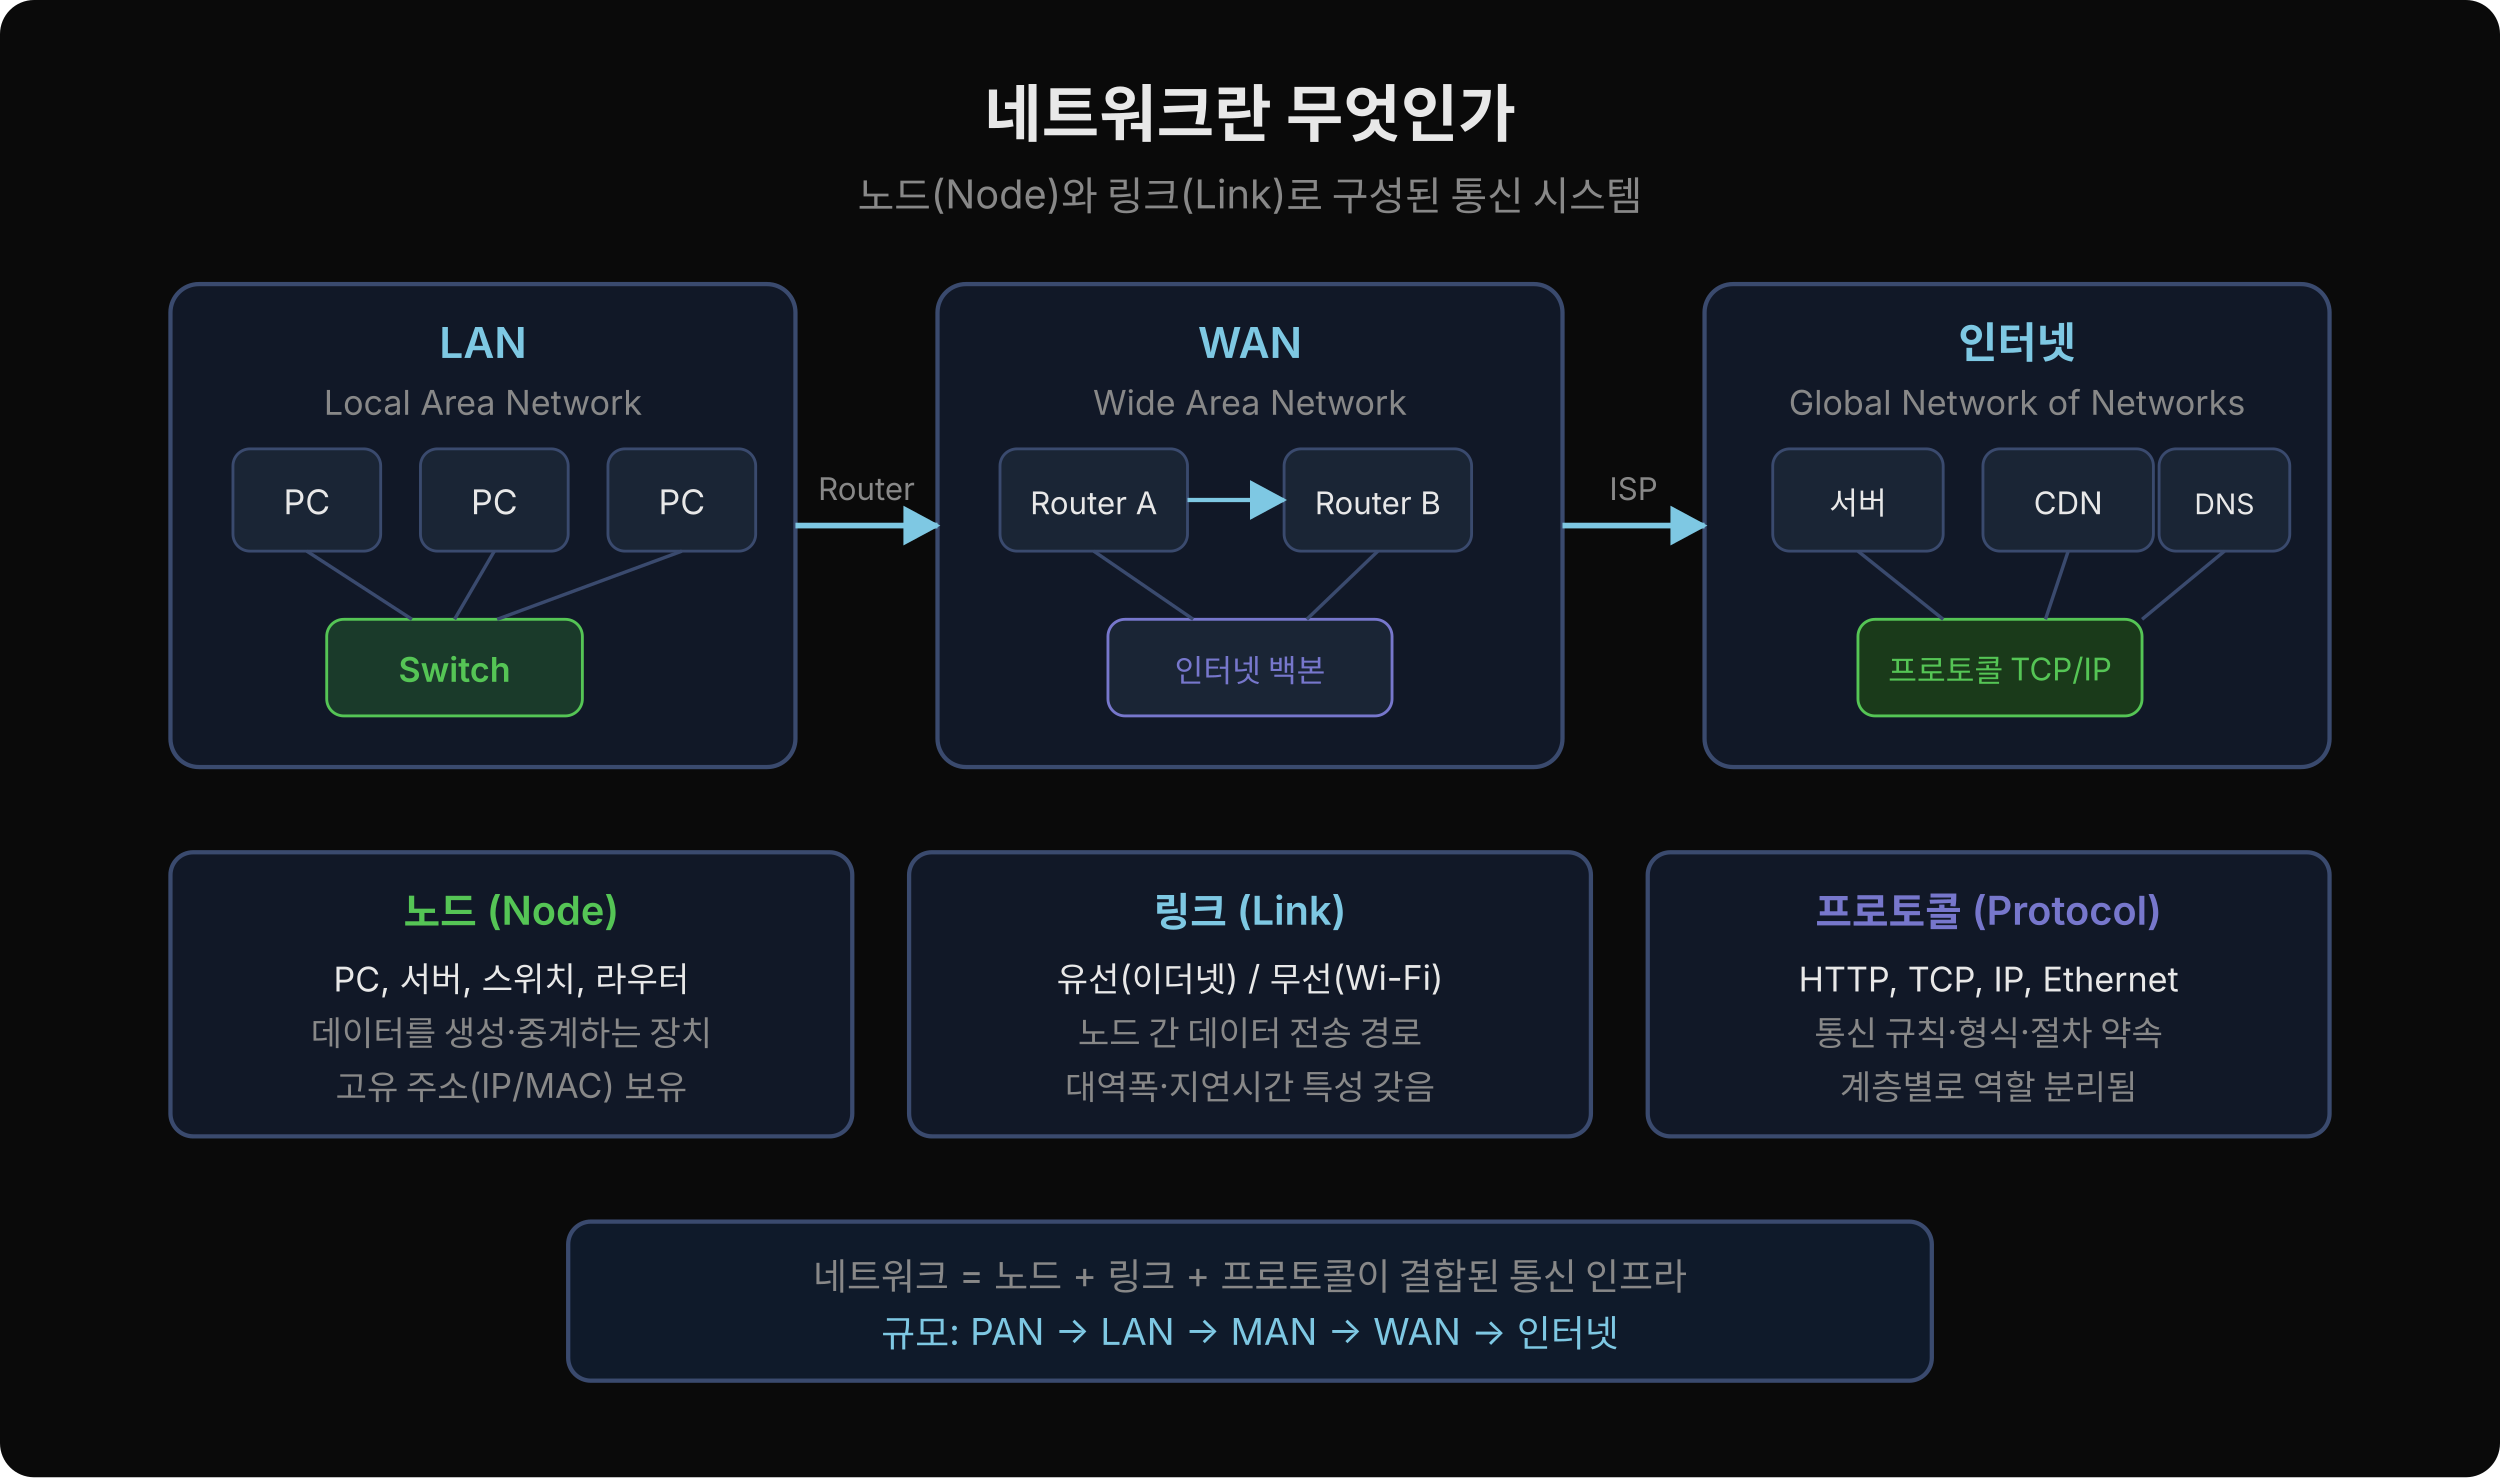
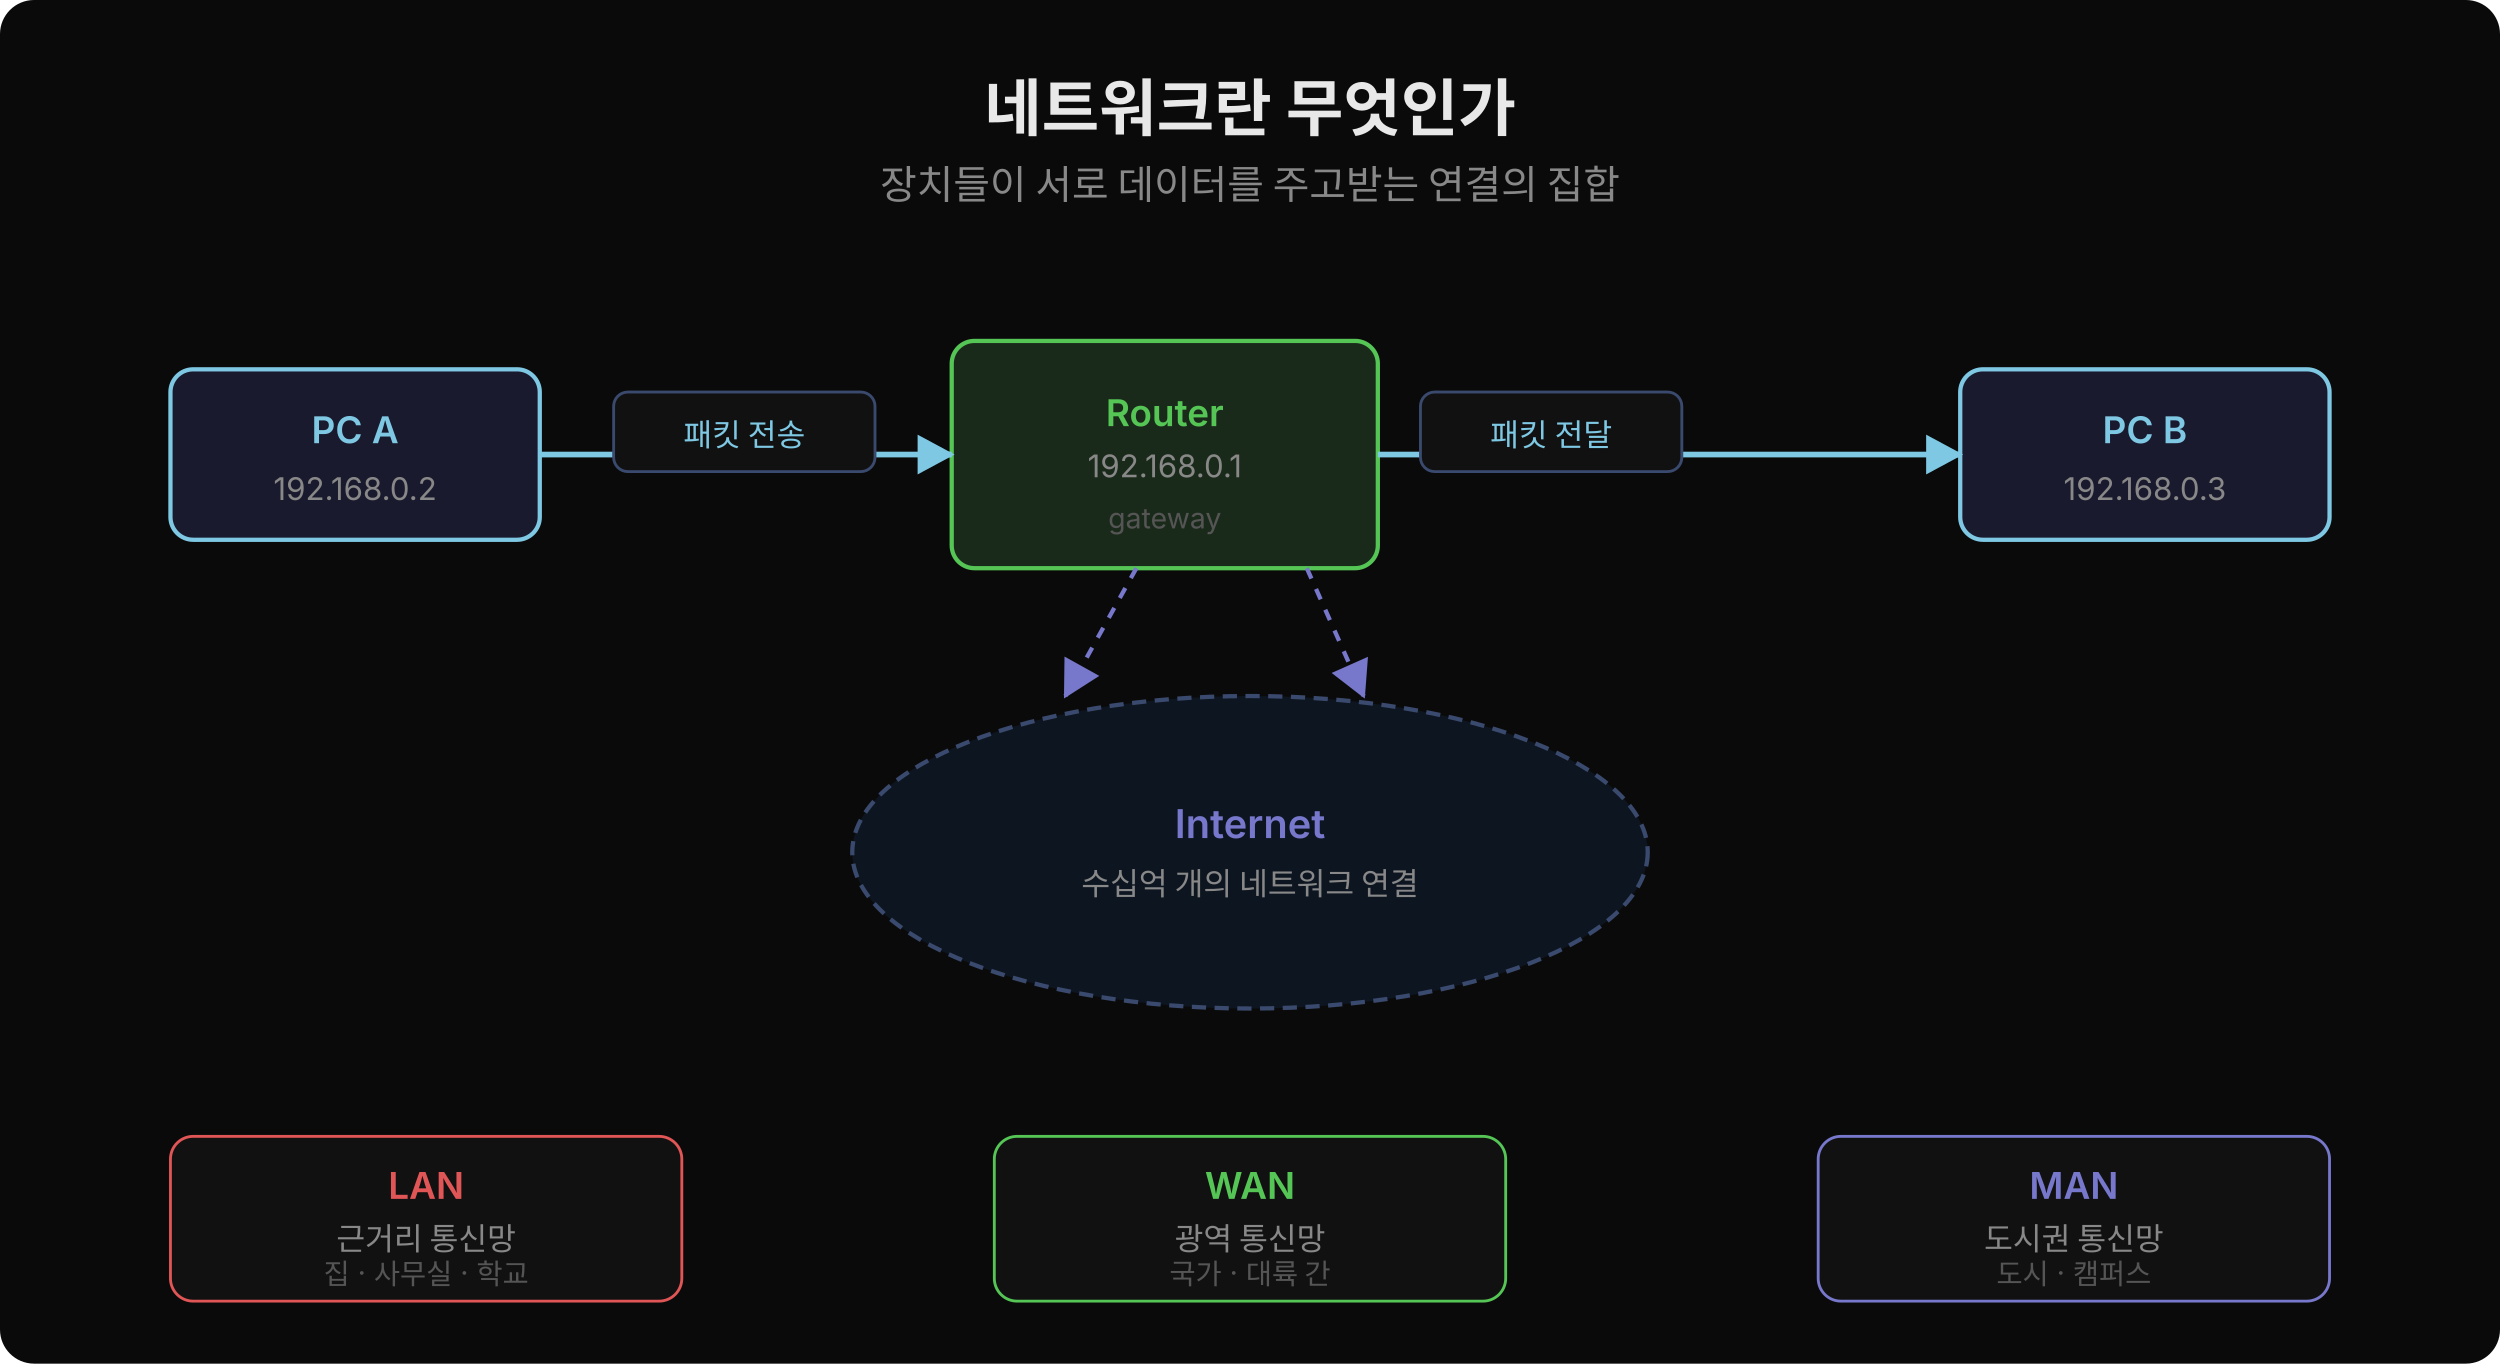
- <svg xmlns="http://www.w3.org/2000/svg" width="880" height="520" viewBox="0 0 880 520">
+ <svg xmlns="http://www.w3.org/2000/svg" width="880" height="480" viewBox="0 0 880 480">
  <defs>
-     <marker id="arr" viewBox="0 0 14 14" refX="12" refY="7" markerUnits="userSpaceOnUse" markerWidth="14" markerHeight="14" orient="auto">
+     <marker id="arr1" viewBox="0 0 14 14" refX="12" refY="7" markerUnits="userSpaceOnUse" markerWidth="14" markerHeight="14" orient="auto">
      <path d="M 0 0 L 13 7 L 0 14 z" fill="#7ec8e3" />
    </marker>
+     <marker id="arr2" viewBox="0 0 14 14" refX="12" refY="7" markerUnits="userSpaceOnUse" markerWidth="14" markerHeight="14" orient="auto">
+       <path d="M 0 0 L 13 7 L 0 14 z" fill="#7777cc" />
+     </marker>
  </defs>
-   <rect width="880" height="520" fill="#0a0a0a" rx="12" />
-   <text x="440" y="48" font-family="'Wanted Sans Variable','Wanted Sans',-apple-system,sans-serif" font-size="22" font-weight="700" fill="#e8e8e8" text-anchor="middle">네트워크란 무엇인가</text>
-   <text x="440" y="74" font-family="'Wanted Sans Variable','Wanted Sans',-apple-system,sans-serif" font-size="14" fill="#888" text-anchor="middle">노드(Node)와 링크(Link)로 구성된 통신 시스템</text>
-   <rect x="60" y="100" width="220" height="170" rx="10" fill="#111827" stroke="#3a4a6e" stroke-width="1.5" />
-   <text x="170" y="126" font-family="'Wanted Sans Variable','Wanted Sans',-apple-system,sans-serif" font-size="15" font-weight="600" fill="#7ec8e3" text-anchor="middle">LAN</text>
-   <text x="170" y="146" font-family="'Wanted Sans Variable','Wanted Sans',-apple-system,sans-serif" font-size="12" fill="#888" text-anchor="middle">Local Area Network</text>
-   <rect x="82" y="158" width="52" height="36" rx="6" fill="#1a2535" stroke="#3a4a6e" stroke-width="1" />
-   <text x="108" y="181" font-family="'Wanted Sans Variable','Wanted Sans',-apple-system,sans-serif" font-size="12" fill="#e8e8e8" text-anchor="middle">PC</text>
-   <rect x="148" y="158" width="52" height="36" rx="6" fill="#1a2535" stroke="#3a4a6e" stroke-width="1" />
-   <text x="174" y="181" font-family="'Wanted Sans Variable','Wanted Sans',-apple-system,sans-serif" font-size="12" fill="#e8e8e8" text-anchor="middle">PC</text>
-   <rect x="214" y="158" width="52" height="36" rx="6" fill="#1a2535" stroke="#3a4a6e" stroke-width="1" />
-   <text x="240" y="181" font-family="'Wanted Sans Variable','Wanted Sans',-apple-system,sans-serif" font-size="12" fill="#e8e8e8" text-anchor="middle">PC</text>
-   <rect x="115" y="218" width="90" height="34" rx="6" fill="#1a3a2a" stroke="#55c555" stroke-width="1" />
-   <text x="160" y="240" font-family="'Wanted Sans Variable','Wanted Sans',-apple-system,sans-serif" font-size="12" font-weight="600" fill="#55c555" text-anchor="middle">Switch</text>
-   <line x1="108" y1="194" x2="145" y2="218" stroke="#3a4a6e" stroke-width="1.2" />
-   <line x1="174" y1="194" x2="160" y2="218" stroke="#3a4a6e" stroke-width="1.2" />
-   <line x1="240" y1="194" x2="175" y2="218" stroke="#3a4a6e" stroke-width="1.2" />
-   <rect x="330" y="100" width="220" height="170" rx="10" fill="#111827" stroke="#3a4a6e" stroke-width="1.5" />
-   <text x="440" y="126" font-family="'Wanted Sans Variable','Wanted Sans',-apple-system,sans-serif" font-size="15" font-weight="600" fill="#7ec8e3" text-anchor="middle">WAN</text>
-   <text x="440" y="146" font-family="'Wanted Sans Variable','Wanted Sans',-apple-system,sans-serif" font-size="12" fill="#888" text-anchor="middle">Wide Area Network</text>
-   <rect x="352" y="158" width="66" height="36" rx="6" fill="#1a2535" stroke="#3a4a6e" stroke-width="1" />
-   <text x="385" y="181" font-family="'Wanted Sans Variable','Wanted Sans',-apple-system,sans-serif" font-size="11" fill="#e8e8e8" text-anchor="middle">Router A</text>
-   <rect x="452" y="158" width="66" height="36" rx="6" fill="#1a2535" stroke="#3a4a6e" stroke-width="1" />
-   <text x="485" y="181" font-family="'Wanted Sans Variable','Wanted Sans',-apple-system,sans-serif" font-size="11" fill="#e8e8e8" text-anchor="middle">Router B</text>
-   <line x1="418" y1="176" x2="452" y2="176" stroke="#7ec8e3" stroke-width="1.5" marker-end="url(#arr)" />
-   <rect x="390" y="218" width="100" height="34" rx="6" fill="#1a2535" stroke="#7777cc" stroke-width="1" />
-   <text x="440" y="240" font-family="'Wanted Sans Variable','Wanted Sans',-apple-system,sans-serif" font-size="11" fill="#7777cc" text-anchor="middle">인터넷 백본</text>
-   <line x1="385" y1="194" x2="420" y2="218" stroke="#3a4a6e" stroke-width="1.2" />
-   <line x1="485" y1="194" x2="460" y2="218" stroke="#3a4a6e" stroke-width="1.2" />
-   <rect x="600" y="100" width="220" height="170" rx="10" fill="#111827" stroke="#3a4a6e" stroke-width="1.5" />
-   <text x="710" y="126" font-family="'Wanted Sans Variable','Wanted Sans',-apple-system,sans-serif" font-size="15" font-weight="600" fill="#7ec8e3" text-anchor="middle">인터넷</text>
-   <text x="710" y="146" font-family="'Wanted Sans Variable','Wanted Sans',-apple-system,sans-serif" font-size="12" fill="#888" text-anchor="middle">Global Network of Networks</text>
-   <rect x="624" y="158" width="60" height="36" rx="6" fill="#1a2535" stroke="#3a4a6e" stroke-width="1" />
-   <text x="654" y="181" font-family="'Wanted Sans Variable','Wanted Sans',-apple-system,sans-serif" font-size="11" fill="#e8e8e8" text-anchor="middle">서버</text>
-   <rect x="698" y="158" width="60" height="36" rx="6" fill="#1a2535" stroke="#3a4a6e" stroke-width="1" />
-   <text x="728" y="181" font-family="'Wanted Sans Variable','Wanted Sans',-apple-system,sans-serif" font-size="11" fill="#e8e8e8" text-anchor="middle">CDN</text>
-   <rect x="760" y="158" width="46" height="36" rx="6" fill="#1a2535" stroke="#3a4a6e" stroke-width="1" />
-   <text x="783" y="181" font-family="'Wanted Sans Variable','Wanted Sans',-apple-system,sans-serif" font-size="10" fill="#e8e8e8" text-anchor="middle">DNS</text>
-   <rect x="654" y="218" width="100" height="34" rx="6" fill="#1a3a1a" stroke="#55c555" stroke-width="1" />
-   <text x="704" y="240" font-family="'Wanted Sans Variable','Wanted Sans',-apple-system,sans-serif" font-size="11" fill="#55c555" text-anchor="middle">프로토콜 TCP/IP</text>
-   <line x1="654" y1="194" x2="684" y2="218" stroke="#3a4a6e" stroke-width="1.2" />
-   <line x1="728" y1="194" x2="720" y2="218" stroke="#3a4a6e" stroke-width="1.2" />
-   <line x1="783" y1="194" x2="754" y2="218" stroke="#3a4a6e" stroke-width="1.2" />
-   <line x1="280" y1="185" x2="330" y2="185" stroke="#7ec8e3" stroke-width="2" marker-end="url(#arr)" />
-   <text x="305" y="176" font-family="'Wanted Sans Variable','Wanted Sans',-apple-system,sans-serif" font-size="11" fill="#888" text-anchor="middle">Router</text>
-   <line x1="550" y1="185" x2="600" y2="185" stroke="#7ec8e3" stroke-width="2" marker-end="url(#arr)" />
-   <text x="575" y="176" font-family="'Wanted Sans Variable','Wanted Sans',-apple-system,sans-serif" font-size="11" fill="#888" text-anchor="middle">ISP</text>
-   <rect x="60" y="300" width="240" height="100" rx="8" fill="#111827" stroke="#3a4a6e" stroke-width="1.5" />
-   <text x="180" y="326" font-family="'Wanted Sans Variable','Wanted Sans',-apple-system,sans-serif" font-size="14" font-weight="600" fill="#55c555" text-anchor="middle">노드 (Node)</text>
-   <text x="180" y="349" font-family="'Wanted Sans Variable','Wanted Sans',-apple-system,sans-serif" font-size="12" fill="#e8e8e8" text-anchor="middle">PC, 서버, 스위치, 라우터</text>
-   <text x="180" y="368" font-family="'Wanted Sans Variable','Wanted Sans',-apple-system,sans-serif" font-size="12" fill="#888" text-anchor="middle">데이터를 생성·중계하는 장치</text>
-   <text x="180" y="387" font-family="'Wanted Sans Variable','Wanted Sans',-apple-system,sans-serif" font-size="12" fill="#888" text-anchor="middle">고유 주소(IP/MAC) 보유</text>
-   <rect x="320" y="300" width="240" height="100" rx="8" fill="#111827" stroke="#3a4a6e" stroke-width="1.5" />
-   <text x="440" y="326" font-family="'Wanted Sans Variable','Wanted Sans',-apple-system,sans-serif" font-size="14" font-weight="600" fill="#7ec8e3" text-anchor="middle">링크 (Link)</text>
-   <text x="440" y="349" font-family="'Wanted Sans Variable','Wanted Sans',-apple-system,sans-serif" font-size="12" fill="#e8e8e8" text-anchor="middle">유선(이더넷) / 무선(Wi-Fi)</text>
-   <text x="440" y="368" font-family="'Wanted Sans Variable','Wanted Sans',-apple-system,sans-serif" font-size="12" fill="#888" text-anchor="middle">노드 간 데이터 전송 경로</text>
-   <text x="440" y="387" font-family="'Wanted Sans Variable','Wanted Sans',-apple-system,sans-serif" font-size="12" fill="#888" text-anchor="middle">대역폭·지연시간 특성 갖음</text>
-   <rect x="580" y="300" width="240" height="100" rx="8" fill="#111827" stroke="#3a4a6e" stroke-width="1.5" />
-   <text x="700" y="326" font-family="'Wanted Sans Variable','Wanted Sans',-apple-system,sans-serif" font-size="14" font-weight="600" fill="#7777cc" text-anchor="middle">프로토콜 (Protocol)</text>
-   <text x="700" y="349" font-family="'Wanted Sans Variable','Wanted Sans',-apple-system,sans-serif" font-size="12" fill="#e8e8e8" text-anchor="middle">HTTP, TCP, IP, Ethernet</text>
-   <text x="700" y="368" font-family="'Wanted Sans Variable','Wanted Sans',-apple-system,sans-serif" font-size="12" fill="#888" text-anchor="middle">통신 규칙·형식·절차 약속</text>
-   <text x="700" y="387" font-family="'Wanted Sans Variable','Wanted Sans',-apple-system,sans-serif" font-size="12" fill="#888" text-anchor="middle">계층별로 역할 분리됨</text>
-   <rect x="200" y="430" width="480" height="56" rx="8" fill="#0f1a2a" stroke="#3a4a6e" stroke-width="1.5" />
-   <text x="440" y="454" font-family="'Wanted Sans Variable','Wanted Sans',-apple-system,sans-serif" font-size="13" fill="#888" text-anchor="middle">네트워크 = 노드 + 링크 + 프로토콜이 결합된 통신 인프라</text>
-   <text x="440" y="474" font-family="'Wanted Sans Variable','Wanted Sans',-apple-system,sans-serif" font-size="13" fill="#7ec8e3" text-anchor="middle">규모: PAN → LAN → MAN → WAN → 인터넷</text>
+   <rect width="880" height="480" fill="#0a0a0a" rx="12" />
+   <text x="440" y="46" font-family="'Wanted Sans Variable','Wanted Sans',-apple-system,sans-serif" font-size="22" font-weight="700" fill="#e8e8e8" text-anchor="middle">네트워크란 무엇인가</text>
+   <text x="440" y="70" font-family="'Wanted Sans Variable','Wanted Sans',-apple-system,sans-serif" font-size="14" fill="#888" text-anchor="middle">장치들이 서로 데이터를 주고받는 연결의 집합</text>
+   <rect x="60" y="130" width="130" height="60" rx="8" fill="#1a1a2e" stroke="#7ec8e3" stroke-width="1.5" />
+   <text x="125" y="156" font-family="'Wanted Sans Variable','Wanted Sans',-apple-system,sans-serif" font-size="13" font-weight="600" fill="#7ec8e3" text-anchor="middle">PC A</text>
+   <text x="125" y="176" font-family="'Wanted Sans Variable','Wanted Sans',-apple-system,sans-serif" font-size="11" fill="#888" text-anchor="middle">192.168.0.2</text>
+   <rect x="690" y="130" width="130" height="60" rx="8" fill="#1a1a2e" stroke="#7ec8e3" stroke-width="1.5" />
+   <text x="755" y="156" font-family="'Wanted Sans Variable','Wanted Sans',-apple-system,sans-serif" font-size="13" font-weight="600" fill="#7ec8e3" text-anchor="middle">PC B</text>
+   <text x="755" y="176" font-family="'Wanted Sans Variable','Wanted Sans',-apple-system,sans-serif" font-size="11" fill="#888" text-anchor="middle">192.168.0.3</text>
+   <rect x="335" y="120" width="150" height="80" rx="8" fill="#1a2a1a" stroke="#55c555" stroke-width="1.5" />
+   <text x="410" y="150" font-family="'Wanted Sans Variable','Wanted Sans',-apple-system,sans-serif" font-size="13" font-weight="600" fill="#55c555" text-anchor="middle">Router</text>
+   <text x="410" y="168" font-family="'Wanted Sans Variable','Wanted Sans',-apple-system,sans-serif" font-size="11" fill="#888" text-anchor="middle">192.168.0.1</text>
+   <text x="410" y="186" font-family="'Wanted Sans Variable','Wanted Sans',-apple-system,sans-serif" font-size="10" fill="#555" text-anchor="middle">gateway</text>
+   <line x1="190" y1="160" x2="335" y2="160" stroke="#7ec8e3" stroke-width="2" marker-end="url(#arr1)" />
+   <line x1="485" y1="160" x2="690" y2="160" stroke="#7ec8e3" stroke-width="2" marker-end="url(#arr1)" />
+   <rect x="216" y="138" width="92" height="28" rx="5" fill="#111" stroke="#3a4a6e" stroke-width="1" />
+   <text x="262" y="157" font-family="'Wanted Sans Variable','Wanted Sans',-apple-system,sans-serif" font-size="11" fill="#7ec8e3" text-anchor="middle">패킷 전송</text>
+   <rect x="500" y="138" width="92" height="28" rx="5" fill="#111" stroke="#3a4a6e" stroke-width="1" />
+   <text x="546" y="157" font-family="'Wanted Sans Variable','Wanted Sans',-apple-system,sans-serif" font-size="11" fill="#7ec8e3" text-anchor="middle">패킷 전달</text>
+   <ellipse cx="440" cy="300" rx="140" ry="55" fill="#0d1520" stroke="#3a4a6e" stroke-width="1.5" stroke-dasharray="5,3" />
+   <text x="440" y="295" font-family="'Wanted Sans Variable','Wanted Sans',-apple-system,sans-serif" font-size="14" font-weight="600" fill="#7777cc" text-anchor="middle">Internet</text>
+   <text x="440" y="315" font-family="'Wanted Sans Variable','Wanted Sans',-apple-system,sans-serif" font-size="11" fill="#888" text-anchor="middle">수십억 개의 네트워크 연결</text>
+   <line x1="400" y1="200" x2="375" y2="245" stroke="#7777cc" stroke-width="1.5" stroke-dasharray="4,4" marker-end="url(#arr2)" />
+   <line x1="460" y1="200" x2="480" y2="245" stroke="#7777cc" stroke-width="1.5" stroke-dasharray="4,4" marker-end="url(#arr2)" />
+   <rect x="60" y="400" width="180" height="58" rx="8" fill="#111" stroke="#e05555" stroke-width="1" />
+   <text x="150" y="422" font-family="'Wanted Sans Variable','Wanted Sans',-apple-system,sans-serif" font-size="13" font-weight="600" fill="#e05555" text-anchor="middle">LAN</text>
+   <text x="150" y="440" font-family="'Wanted Sans Variable','Wanted Sans',-apple-system,sans-serif" font-size="11" fill="#888" text-anchor="middle">근거리 통신망</text>
+   <text x="150" y="452" font-family="'Wanted Sans Variable','Wanted Sans',-apple-system,sans-serif" font-size="10" fill="#555" text-anchor="middle">집 · 사무실 · 학교</text>
+   <rect x="350" y="400" width="180" height="58" rx="8" fill="#111" stroke="#55c555" stroke-width="1" />
+   <text x="440" y="422" font-family="'Wanted Sans Variable','Wanted Sans',-apple-system,sans-serif" font-size="13" font-weight="600" fill="#55c555" text-anchor="middle">WAN</text>
+   <text x="440" y="440" font-family="'Wanted Sans Variable','Wanted Sans',-apple-system,sans-serif" font-size="11" fill="#888" text-anchor="middle">광역 통신망</text>
+   <text x="440" y="452" font-family="'Wanted Sans Variable','Wanted Sans',-apple-system,sans-serif" font-size="10" fill="#555" text-anchor="middle">국가 · 대륙 간</text>
+   <rect x="640" y="400" width="180" height="58" rx="8" fill="#111" stroke="#7777cc" stroke-width="1" />
+   <text x="730" y="422" font-family="'Wanted Sans Variable','Wanted Sans',-apple-system,sans-serif" font-size="13" font-weight="600" fill="#7777cc" text-anchor="middle">MAN</text>
+   <text x="730" y="440" font-family="'Wanted Sans Variable','Wanted Sans',-apple-system,sans-serif" font-size="11" fill="#888" text-anchor="middle">도시권 통신망</text>
+   <text x="730" y="452" font-family="'Wanted Sans Variable','Wanted Sans',-apple-system,sans-serif" font-size="10" fill="#555" text-anchor="middle">도시 · 캠퍼스</text>
</svg>
